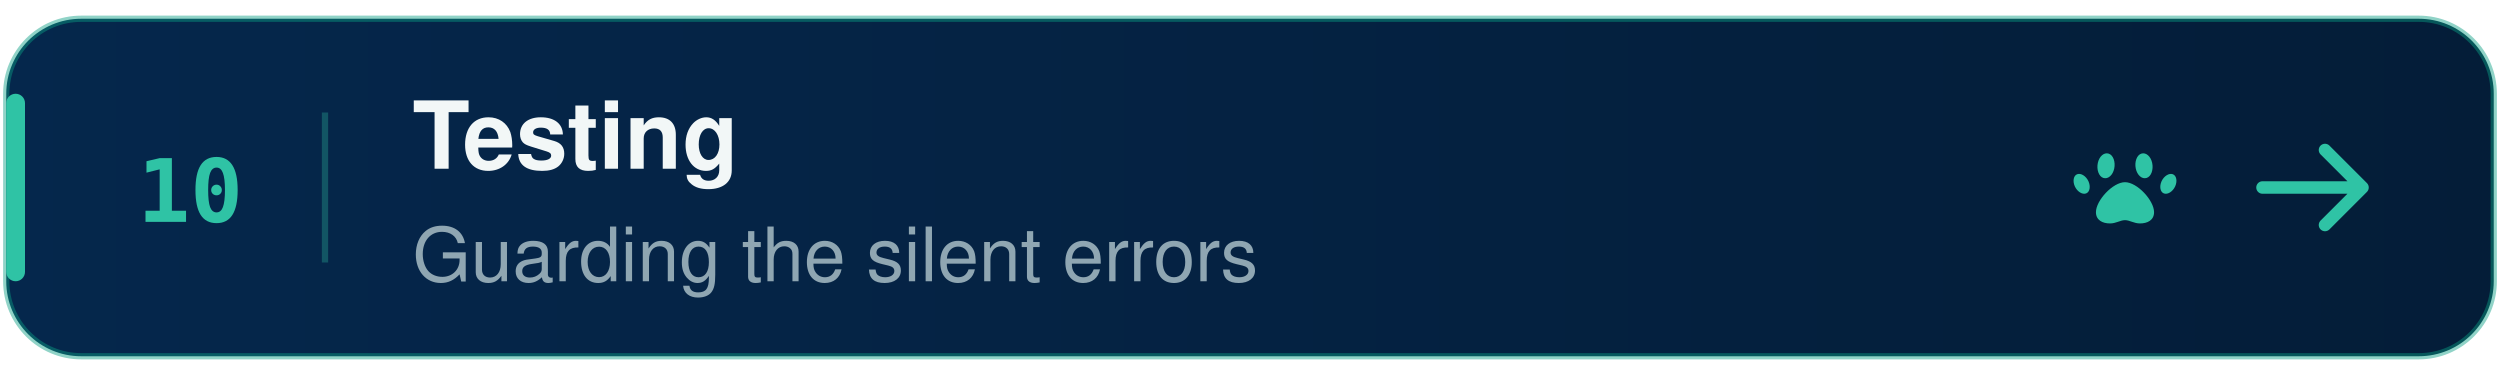
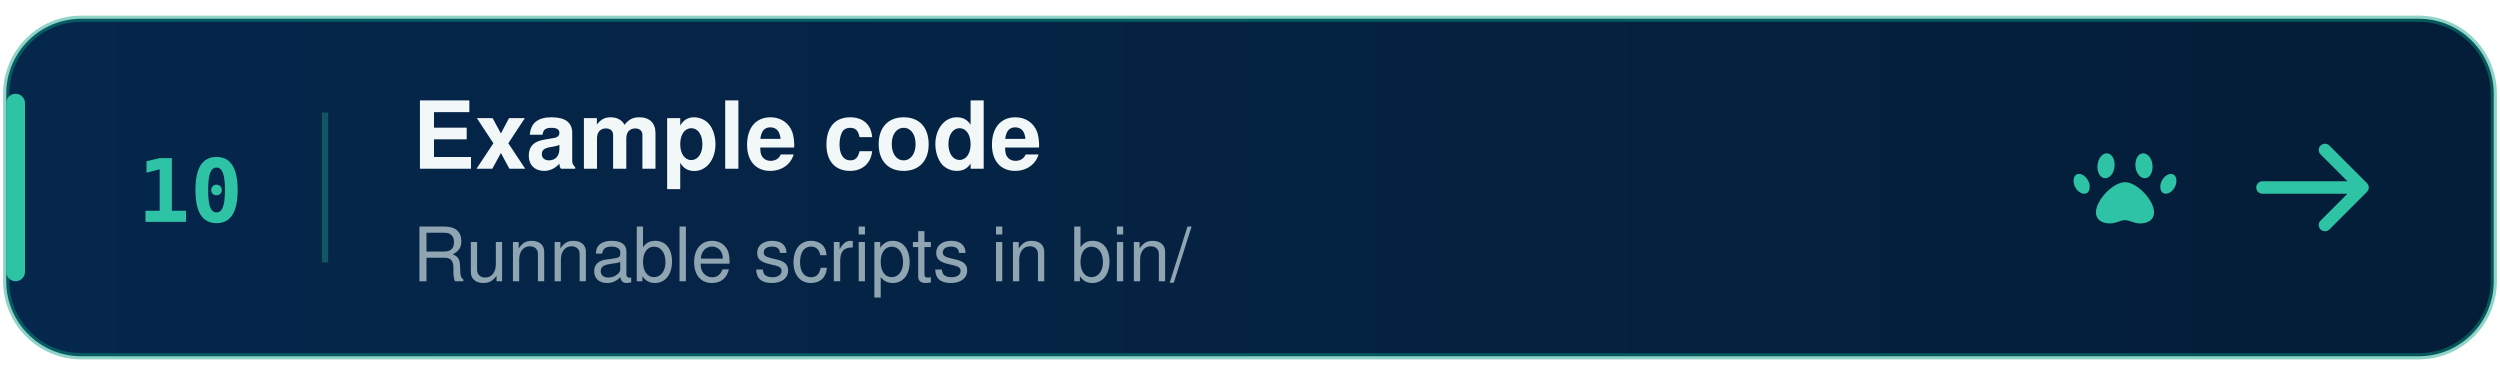
- <svg xmlns="http://www.w3.org/2000/svg" viewBox="0 0 400 60" width="400" height="60" role="img" aria-label="10 Testing">
+ <svg xmlns="http://www.w3.org/2000/svg" viewBox="0 0 400 60" width="400" height="60" role="img" aria-label="10 Example code">
  <defs>
    <linearGradient id="g" x1="0" y1="0" x2="1" y2="0">
      <stop offset="0" stop-color="#05274C" />
      <stop offset="1" stop-color="#041D38" />
    </linearGradient>
  </defs>
  <style>@media (prefers-reduced-motion: reduce){*{animation:none!important}}.card{animation:rise .6s cubic-bezier(.2,.8,.2,1) 0.45s both}@keyframes rise{from{opacity:0;transform:translateY(6px)}to{opacity:1;transform:none}}.arrow{animation:nudge 1.8s ease-in-out 1.25s infinite alternate}@keyframes nudge{from{transform:translateX(0)}to{transform:translateX(4px)}}.paw{animation:paw 2.4s ease-in-out 1.45s infinite alternate}@keyframes paw{from{opacity:.35}to{opacity:.9}}</style>
  <g class="card">
    <rect x="1" y="3" width="398" height="54" rx="12" fill="url(#g)" stroke="#0A9E84" stroke-opacity=".45" />
    <rect x="1" y="15" width="3" height="30" rx="1.5" fill="#2FC3A5" />
    <text x="22" y="35.5" font-family="'IBM Plex Mono', ui-monospace, SFMono-Regular, Menlo, Consolas, monospace" font-size="14" font-weight="600" fill="#2FC3A5">10</text>
    <path d="M52 18V42" stroke="#2FC3A5" stroke-opacity=".3" />
-     <text x="66" y="27" font-family="Manrope, -apple-system, 'Segoe UI', Helvetica, Arial, sans-serif" font-size="15" font-weight="700" fill="#F2F7F7">Testing</text>
-     <text x="66" y="45" font-family="Manrope, -apple-system, 'Segoe UI', Helvetica, Arial, sans-serif" font-size="12" fill="#8FA6B2">Guarding the silent errors</text>
+     <text x="66" y="27" font-family="Manrope, -apple-system, 'Segoe UI', Helvetica, Arial, sans-serif" font-size="15" font-weight="700" fill="#F2F7F7">Example code</text>
+     <text x="66" y="45" font-family="Manrope, -apple-system, 'Segoe UI', Helvetica, Arial, sans-serif" font-size="12" fill="#8FA6B2">Runnable scripts in bin/</text>
    <g class="paw">
      <path d="M0 4.2c-2.6 0-6.2 3.9-6.2 6.4 0 1.7 1.4 2.4 3 2.4 1.3 0 2.2-.7 3.2-.7s1.9.7 3.2.7c1.6 0 3-.7 3-2.4 0-2.5-3.6-6.4-6.2-6.4zM-4.6 3.3c1 .3 2-.6 2.3-2s-.2-2.9-1.2-3.2-2 .6-2.3 2 .2 2.9 1.2 3.2zM4.6 3.3c1-.3 1.5-1.8 1.2-3.2s-1.3-2.3-2.3-2-1.5 1.8-1.2 3.2 1.3 2.3 2.3 2zM-8.3 6.6c.8-.3 1-1.5.5-2.6s-1.6-1.8-2.4-1.5-1 1.5-.5 2.6 1.6 1.8 2.4 1.5zM8.3 6.6c.8.3 1.9-.4 2.4-1.5s.3-2.3-.5-2.6-1.9.4-2.4 1.5-.3 2.3.5 2.6z" transform="translate(340 26) scale(.75)" fill="#2FC3A5" />
    </g>
    <g class="arrow">
      <path d="M362 30H378M372 24L378 30L372 36" fill="none" stroke="#2FC3A5" stroke-width="2" stroke-linecap="round" stroke-linejoin="round" />
    </g>
  </g>
</svg>
